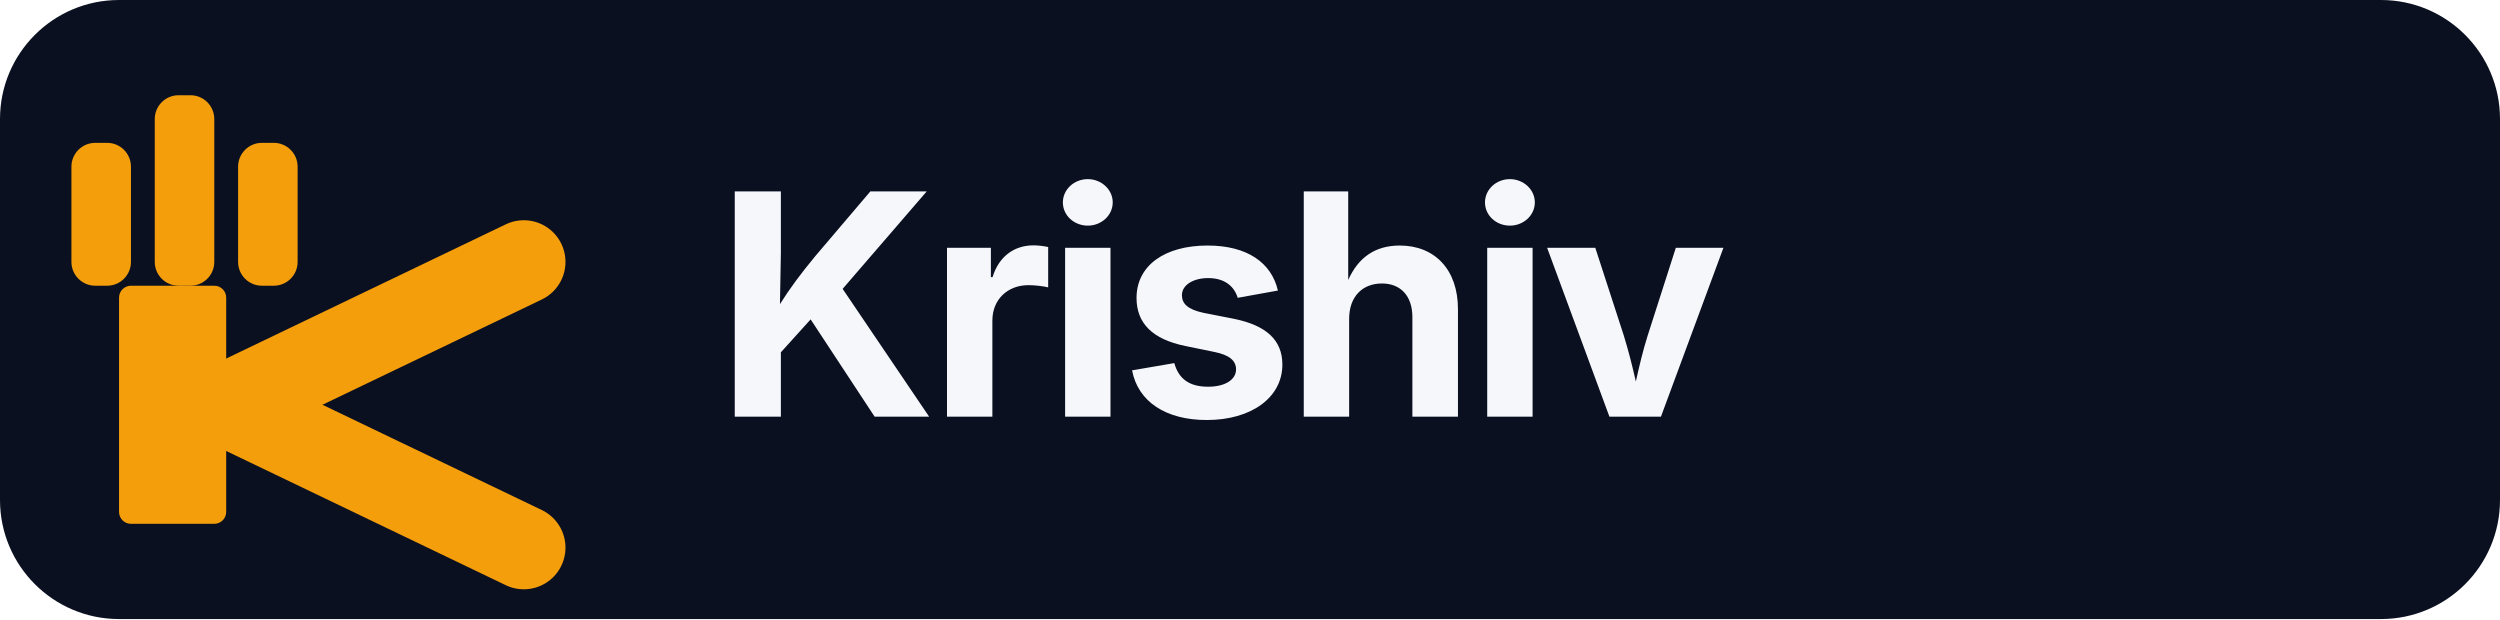
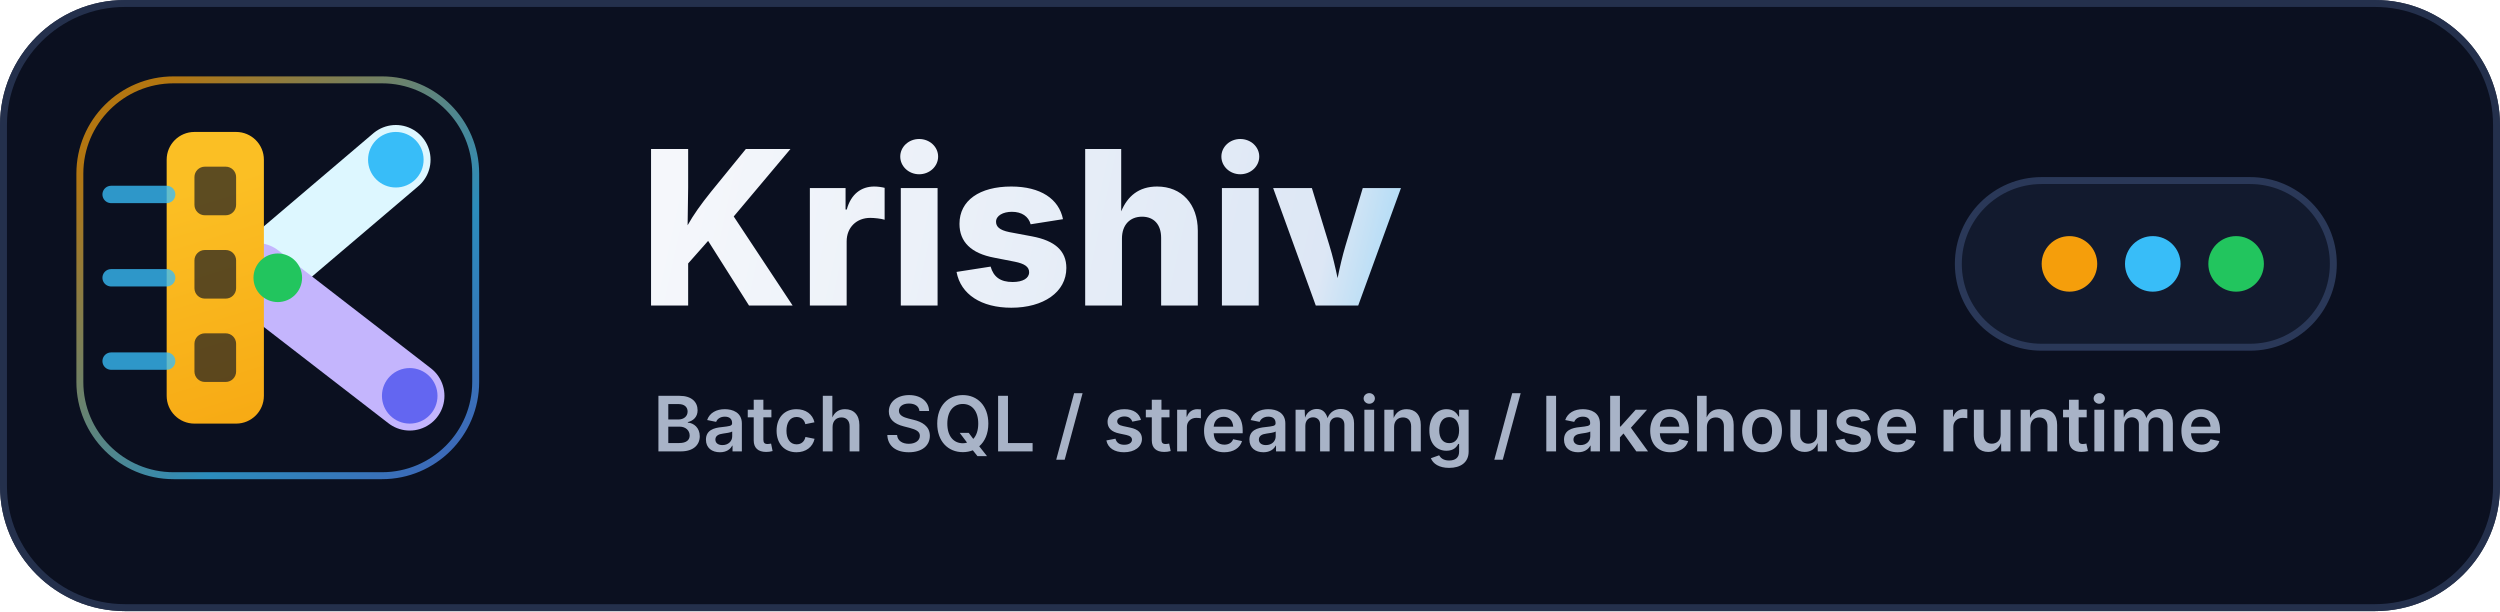
- <svg xmlns="http://www.w3.org/2000/svg" viewBox="0 0 210 52" role="img" aria-label="Krishiv">
-   <rect width="210" height="52" rx="10" fill="#0B1020" />
-   <g transform="translate(2,2)" fill="#F59E0B">
-     <rect x="4" y="10" width="5" height="12" rx="2" />
-     <rect x="11" y="6" width="5" height="16" rx="2" />
-     <rect x="18" y="10" width="5" height="12" rx="2" />
-     <rect x="8" y="22" width="9" height="20" rx="1" />
+ <svg xmlns="http://www.w3.org/2000/svg" viewBox="0 0 360 88" role="img" aria-label="Krishiv">
+   <defs>
+     <linearGradient id="krishiv-logo-frame" x1="10" y1="10" x2="70" y2="70" gradientUnits="userSpaceOnUse">
+       <stop stop-color="#F59E0B" />
+       <stop offset="0.52" stop-color="#38BDF8" />
+       <stop offset="1" stop-color="#6366F1" />
+     </linearGradient>
+     <linearGradient id="krishiv-logo-spine" x1="24" y1="18" x2="40" y2="70" gradientUnits="userSpaceOnUse">
+       <stop stop-color="#FBBF24" />
+       <stop offset="1" stop-color="#F59E0B" />
+     </linearGradient>
+     <linearGradient id="krishiv-logo-word" x1="96" y1="28" x2="224" y2="56" gradientUnits="userSpaceOnUse">
+       <stop stop-color="#F5F7FB" />
+       <stop offset="0.72" stop-color="#DDE7F5" />
+       <stop offset="1" stop-color="#38BDF8" />
+     </linearGradient>
+   </defs>
+   <rect width="360" height="88" rx="18" fill="#0B1020" />
+   <rect x="0.5" y="0.5" width="359" height="87" rx="17.5" fill="none" stroke="#2A3858" opacity="0.8" />
+   <g transform="translate(8 8)">
+     <rect x="3" y="3" width="58" height="58" rx="14" fill="#0B1020" />
+     <rect x="3.5" y="3.5" width="57" height="57" rx="13.5" fill="none" stroke="url(#krishiv-logo-frame)" stroke-opacity="0.72" />
+     <path d="M29 32L49 15" fill="none" stroke="#DDF7FF" stroke-width="10" stroke-linecap="round" />
+     <path d="M29 32L51 49" fill="none" stroke="#C4B5FD" stroke-width="10" stroke-linecap="round" />
+     <rect x="16" y="11" width="14" height="42" rx="4" fill="url(#krishiv-logo-spine)" />
+     <rect x="20" y="16" width="6" height="7" rx="1.5" fill="#0B1020" opacity="0.66" />
+     <rect x="20" y="28" width="6" height="7" rx="1.5" fill="#0B1020" opacity="0.66" />
+     <rect x="20" y="40" width="6" height="7" rx="1.5" fill="#0B1020" opacity="0.66" />
+     <path d="M8 20h8M8 32h8M8 44h8" fill="none" stroke="#38BDF8" stroke-width="2.5" stroke-linecap="round" opacity="0.78" />
+     <circle cx="49" cy="15" r="4" fill="#38BDF8" />
+     <circle cx="51" cy="49" r="4" fill="#6366F1" />
+     <circle cx="32" cy="32" r="3.5" fill="#22C55E" />
  </g>
-   <g transform="translate(2,2)">
-     <line x1="17" y1="32" x2="42" y2="20" stroke="#F59E0B" stroke-width="7" stroke-linecap="round" />
-     <line x1="17" y1="32" x2="42" y2="44" stroke="#F59E0B" stroke-width="7" stroke-linecap="round" />
+   <text x="92" y="44" fill="url(#krishiv-logo-word)" font-family="Inter, ui-sans-serif, system-ui, -apple-system, BlinkMacSystemFont, Segoe UI, sans-serif" font-size="31" font-weight="800" letter-spacing="0">Krishiv</text>
+   <text x="94" y="65" fill="#A8B3C7" font-family="Inter, ui-sans-serif, system-ui, -apple-system, BlinkMacSystemFont, Segoe UI, sans-serif" font-size="11" font-weight="600" letter-spacing="0">Batch SQL / streaming / lakehouse runtime</text>
+   <g transform="translate(282 26)">
+     <rect width="54" height="24" rx="12" fill="#121A2E" stroke="#2A3858" />
+     <circle cx="16" cy="12" r="4" fill="#F59E0B" />
+     <circle cx="28" cy="12" r="4" fill="#38BDF8" />
+     <circle cx="40" cy="12" r="4" fill="#22C55E" />
  </g>
-   <text x="60" y="35" fill="#F5F7FB" font-family="Inter, ui-sans-serif, system-ui, -apple-system, sans-serif" font-size="26" font-weight="700" letter-spacing="-0.03em">Krishiv</text>
</svg>
